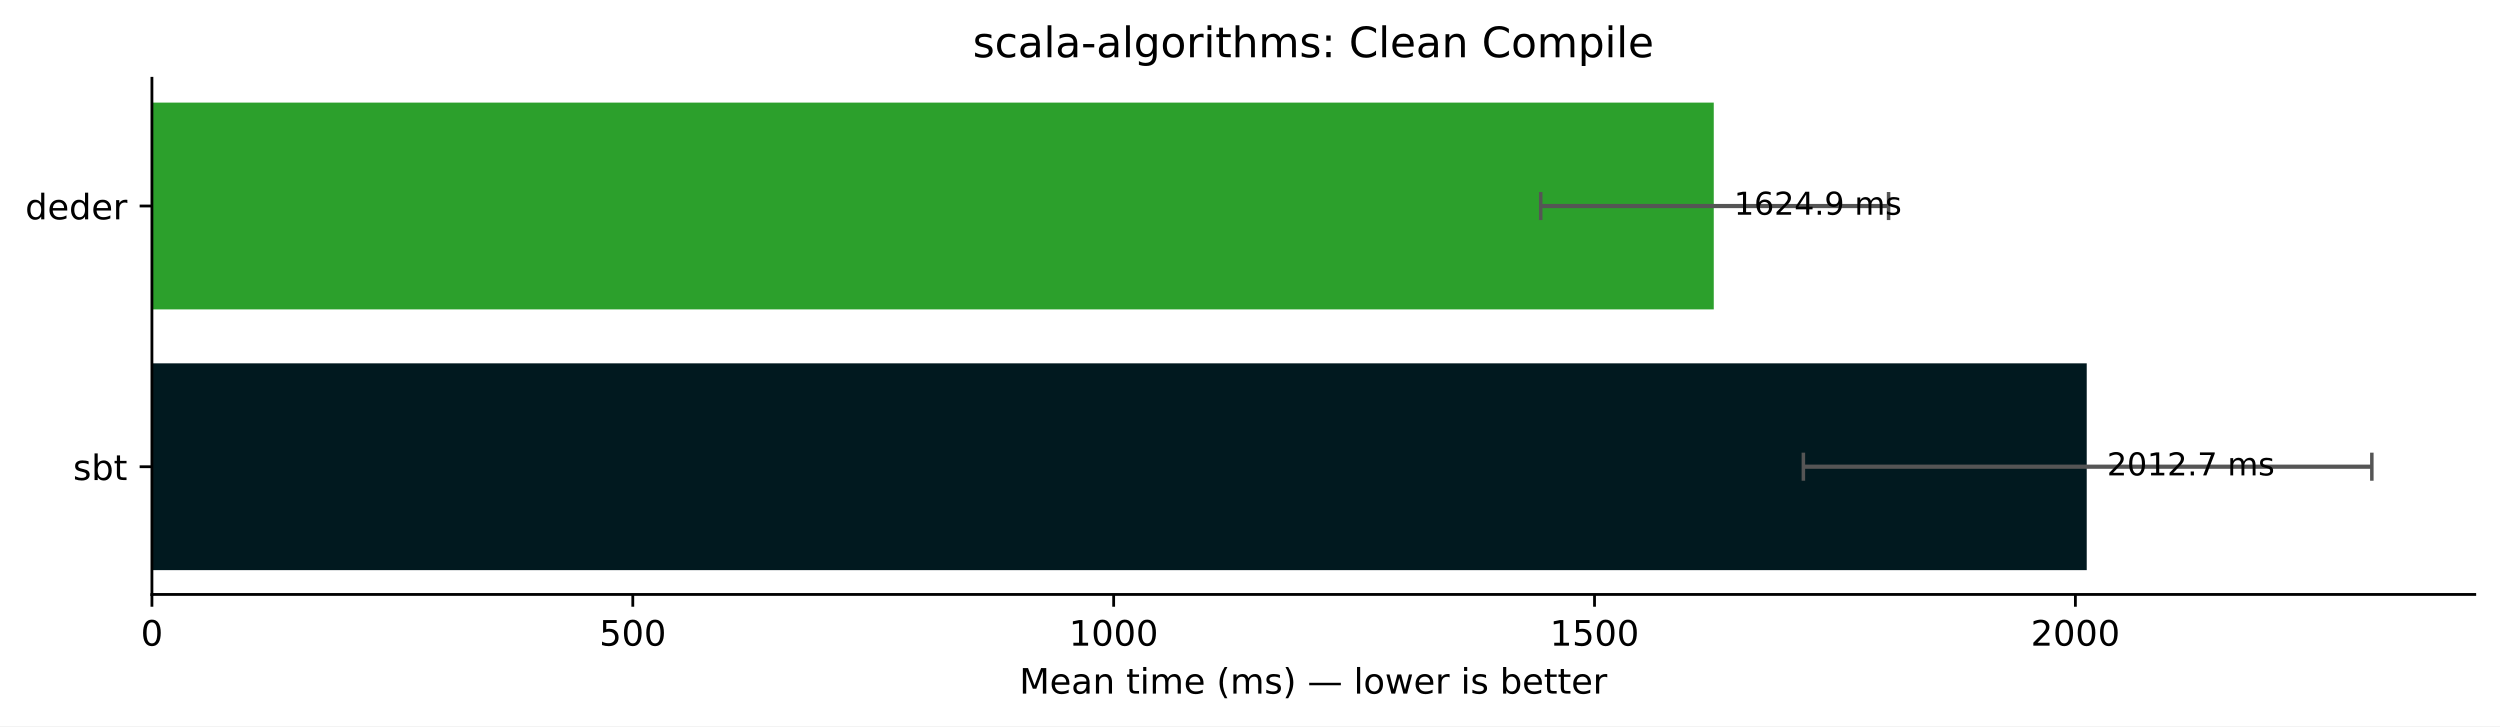
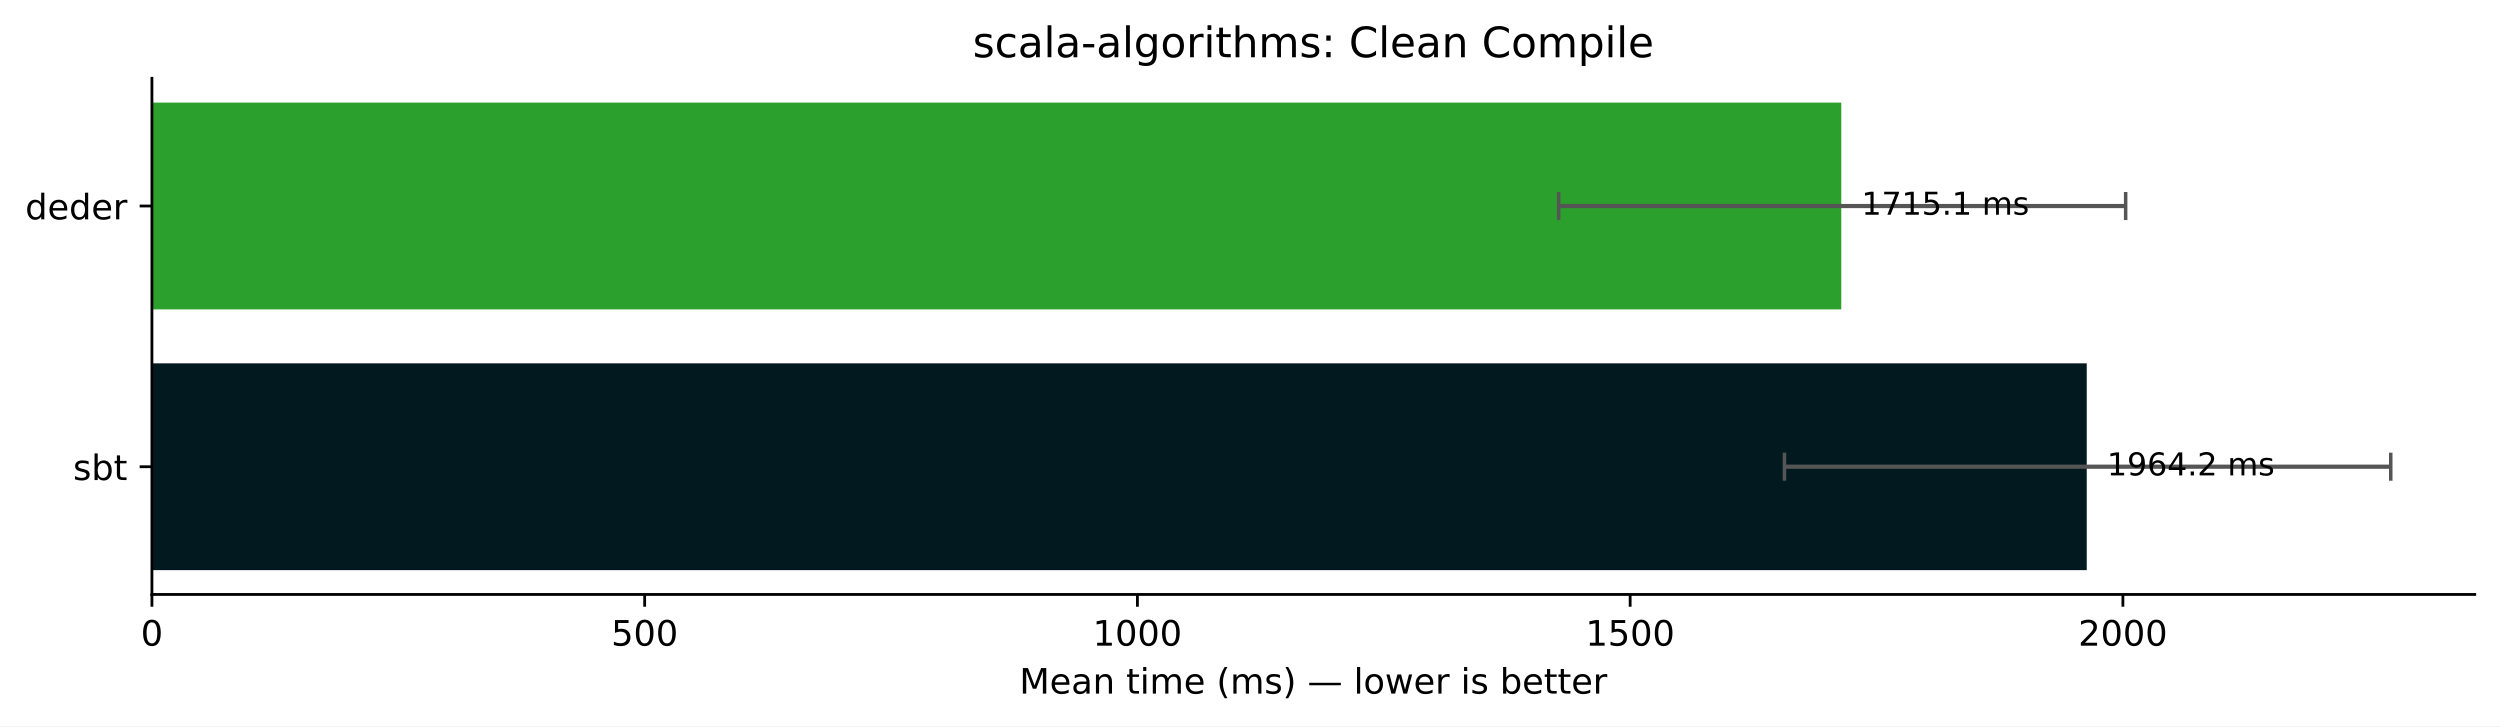
<svg xmlns="http://www.w3.org/2000/svg" xmlns:xlink="http://www.w3.org/1999/xlink" width="712.754pt" height="207.034pt" viewBox="0 0 712.754 207.034" version="1.1">
  <defs>
    <style type="text/css">*{stroke-linejoin: round; stroke-linecap: butt}</style>
  </defs>
  <g id="figure_1">
    <g id="patch_1">
      <path d="M 0 207.034  L 712.754 207.034  L 712.754 0  L 0 0  z " style="fill: #ffffff" />
    </g>
    <g id="axes_1">
      <g id="patch_2">
        <path d="M 43.314 169.478  L 705.554 169.478  L 705.554 22.318  L 43.314 22.318  z " style="fill: #ffffff" />
      </g>
      <g id="patch_3">
-         <path d="M 43.314 162.789  L 595.181 162.789  L 595.181 103.33  L 43.314 103.33  z " clip-path="url(#pbac11ae3e2)" style="fill: #01191f; stroke: #ffffff; stroke-width: 0.5; stroke-linejoin: miter" />
+         <path d="M 43.314 162.789  L 595.181 162.789  L 595.181 103.33  L 43.314 103.33  z " clip-path="url(#pbdec553f7f)" style="fill: #01191f; stroke: #ffffff; stroke-width: 0.5; stroke-linejoin: miter" />
      </g>
      <g id="patch_4">
-         <path d="M 43.314 88.466  L 488.847 88.466  L 488.847 29.007  L 43.314 29.007  z " clip-path="url(#pbac11ae3e2)" style="fill: #2ca02c; stroke: #ffffff; stroke-width: 0.5; stroke-linejoin: miter" />
+         <path d="M 43.314 88.466  L 525.2 88.466  L 525.2 29.007  L 43.314 29.007  z " clip-path="url(#pbdec553f7f)" style="fill: #2ca02c; stroke: #ffffff; stroke-width: 0.5; stroke-linejoin: miter" />
      </g>
      <g id="matplotlib.axis_1">
        <g id="xtick_1">
          <g id="line2d_1">
            <defs>
-               <path id="mc550b74b71" d="M 0 0  L 0 3.5  " style="stroke: #000000; stroke-width: 0.8" />
+               <path id="mf8ed7473a9" d="M 0 0  L 0 3.5  " style="stroke: #000000; stroke-width: 0.8" />
            </defs>
            <g>
-               <use xlink:href="#mc550b74b71" x="43.314" y="169.478" style="stroke: #000000; stroke-width: 0.8" />
+               <use xlink:href="#mf8ed7473a9" x="43.314" y="169.478" style="stroke: #000000; stroke-width: 0.8" />
            </g>
          </g>
          <g id="text_1">
            <g transform="translate(40.13281 184.0766) scale(0.1 -0.1)">
              <defs>
                <path id="DejaVuSans-30" d="M 2034 4250  Q 1547 4250 1301 3770  Q 1056 3291 1056 2328  Q 1056 1369 1301 889  Q 1547 409 2034 409  Q 2525 409 2770 889  Q 3016 1369 3016 2328  Q 3016 3291 2770 3770  Q 2525 4250 2034 4250  z M 2034 4750  Q 2819 4750 3233 4129  Q 3647 3509 3647 2328  Q 3647 1150 3233 529  Q 2819 -91 2034 -91  Q 1250 -91 836 529  Q 422 1150 422 2328  Q 422 3509 836 4129  Q 1250 4750 2034 4750  z " transform="scale(0.015625)" />
              </defs>
              <use xlink:href="#DejaVuSans-30" />
            </g>
          </g>
        </g>
        <g id="xtick_2">
          <g id="line2d_2">
            <g>
-               <use xlink:href="#mc550b74b71" x="180.41" y="169.478" style="stroke: #000000; stroke-width: 0.8" />
+               <use xlink:href="#mf8ed7473a9" x="183.796" y="169.478" style="stroke: #000000; stroke-width: 0.8" />
            </g>
          </g>
          <g id="text_2">
-             <g transform="translate(170.866 184.0766) scale(0.1 -0.1)">
+             <g transform="translate(174.2521 184.0766) scale(0.1 -0.1)">
              <defs>
                <path id="DejaVuSans-35" d="M 691 4666  L 3169 4666  L 3169 4134  L 1269 4134  L 1269 2991  Q 1406 3038 1543 3061  Q 1681 3084 1819 3084  Q 2600 3084 3056 2656  Q 3513 2228 3513 1497  Q 3513 744 3044 326  Q 2575 -91 1722 -91  Q 1428 -91 1123 -41  Q 819 9 494 109  L 494 744  Q 775 591 1075 516  Q 1375 441 1709 441  Q 2250 441 2565 725  Q 2881 1009 2881 1497  Q 2881 1984 2565 2268  Q 2250 2553 1709 2553  Q 1456 2553 1204 2497  Q 953 2441 691 2322  L 691 4666  z " transform="scale(0.015625)" />
              </defs>
              <use xlink:href="#DejaVuSans-35" />
              <use xlink:href="#DejaVuSans-30" transform="translate(63.62305 0)" />
              <use xlink:href="#DejaVuSans-30" transform="translate(127.2461 0)" />
            </g>
          </g>
        </g>
        <g id="xtick_3">
          <g id="line2d_3">
            <g>
-               <use xlink:href="#mc550b74b71" x="317.506" y="169.478" style="stroke: #000000; stroke-width: 0.8" />
+               <use xlink:href="#mf8ed7473a9" x="324.278" y="169.478" style="stroke: #000000; stroke-width: 0.8" />
            </g>
          </g>
          <g id="text_3">
-             <g transform="translate(304.7805 184.0766) scale(0.1 -0.1)">
+             <g transform="translate(311.5527 184.0766) scale(0.1 -0.1)">
              <defs>
                <path id="DejaVuSans-31" d="M 794 531  L 1825 531  L 1825 4091  L 703 3866  L 703 4441  L 1819 4666  L 2450 4666  L 2450 531  L 3481 531  L 3481 0  L 794 0  L 794 531  z " transform="scale(0.015625)" />
              </defs>
              <use xlink:href="#DejaVuSans-31" />
              <use xlink:href="#DejaVuSans-30" transform="translate(63.62305 0)" />
              <use xlink:href="#DejaVuSans-30" transform="translate(127.2461 0)" />
              <use xlink:href="#DejaVuSans-30" transform="translate(190.8691 0)" />
            </g>
          </g>
        </g>
        <g id="xtick_4">
          <g id="line2d_4">
            <g>
-               <use xlink:href="#mc550b74b71" x="454.601" y="169.478" style="stroke: #000000; stroke-width: 0.8" />
+               <use xlink:href="#mf8ed7473a9" x="464.76" y="169.478" style="stroke: #000000; stroke-width: 0.8" />
            </g>
          </g>
          <g id="text_4">
-             <g transform="translate(441.8762 184.0766) scale(0.1 -0.1)">
+             <g transform="translate(452.0345 184.0766) scale(0.1 -0.1)">
              <use xlink:href="#DejaVuSans-31" />
              <use xlink:href="#DejaVuSans-35" transform="translate(63.62305 0)" />
              <use xlink:href="#DejaVuSans-30" transform="translate(127.2461 0)" />
              <use xlink:href="#DejaVuSans-30" transform="translate(190.8691 0)" />
            </g>
          </g>
        </g>
        <g id="xtick_5">
          <g id="line2d_5">
            <g>
-               <use xlink:href="#mc550b74b71" x="591.697" y="169.478" style="stroke: #000000; stroke-width: 0.8" />
+               <use xlink:href="#mf8ed7473a9" x="605.241" y="169.478" style="stroke: #000000; stroke-width: 0.8" />
            </g>
          </g>
          <g id="text_5">
-             <g transform="translate(578.9719 184.0766) scale(0.1 -0.1)">
+             <g transform="translate(592.5164 184.0766) scale(0.1 -0.1)">
              <defs>
                <path id="DejaVuSans-32" d="M 1228 531  L 3431 531  L 3431 0  L 469 0  L 469 531  Q 828 903 1448 1529  Q 2069 2156 2228 2338  Q 2531 2678 2651 2914  Q 2772 3150 2772 3378  Q 2772 3750 2511 3984  Q 2250 4219 1831 4219  Q 1534 4219 1204 4116  Q 875 4013 500 3803  L 500 4441  Q 881 4594 1212 4672  Q 1544 4750 1819 4750  Q 2544 4750 2975 4387  Q 3406 4025 3406 3419  Q 3406 3131 3298 2873  Q 3191 2616 2906 2266  Q 2828 2175 2409 1742  Q 1991 1309 1228 531  z " transform="scale(0.015625)" />
              </defs>
              <use xlink:href="#DejaVuSans-32" />
              <use xlink:href="#DejaVuSans-30" transform="translate(63.62305 0)" />
              <use xlink:href="#DejaVuSans-30" transform="translate(127.2461 0)" />
              <use xlink:href="#DejaVuSans-30" transform="translate(190.8691 0)" />
            </g>
          </g>
        </g>
        <g id="text_6">
          <g transform="translate(290.6372 197.7547) scale(0.1 -0.1)">
            <defs>
              <path id="DejaVuSans-4d" d="M 628 4666  L 1569 4666  L 2759 1491  L 3956 4666  L 4897 4666  L 4897 0  L 4281 0  L 4281 4097  L 3078 897  L 2444 897  L 1241 4097  L 1241 0  L 628 0  L 628 4666  z " transform="scale(0.015625)" />
              <path id="DejaVuSans-65" d="M 3597 1894  L 3597 1613  L 953 1613  Q 991 1019 1311 708  Q 1631 397 2203 397  Q 2534 397 2845 478  Q 3156 559 3463 722  L 3463 178  Q 3153 47 2828 -22  Q 2503 -91 2169 -91  Q 1331 -91 842 396  Q 353 884 353 1716  Q 353 2575 817 3079  Q 1281 3584 2069 3584  Q 2775 3584 3186 3129  Q 3597 2675 3597 1894  z M 3022 2063  Q 3016 2534 2758 2815  Q 2500 3097 2075 3097  Q 1594 3097 1305 2825  Q 1016 2553 972 2059  L 3022 2063  z " transform="scale(0.015625)" />
              <path id="DejaVuSans-61" d="M 2194 1759  Q 1497 1759 1228 1600  Q 959 1441 959 1056  Q 959 750 1161 570  Q 1363 391 1709 391  Q 2188 391 2477 730  Q 2766 1069 2766 1631  L 2766 1759  L 2194 1759  z M 3341 1997  L 3341 0  L 2766 0  L 2766 531  Q 2569 213 2275 61  Q 1981 -91 1556 -91  Q 1019 -91 701 211  Q 384 513 384 1019  Q 384 1609 779 1909  Q 1175 2209 1959 2209  L 2766 2209  L 2766 2266  Q 2766 2663 2505 2880  Q 2244 3097 1772 3097  Q 1472 3097 1187 3025  Q 903 2953 641 2809  L 641 3341  Q 956 3463 1253 3523  Q 1550 3584 1831 3584  Q 2591 3584 2966 3190  Q 3341 2797 3341 1997  z " transform="scale(0.015625)" />
              <path id="DejaVuSans-6e" d="M 3513 2113  L 3513 0  L 2938 0  L 2938 2094  Q 2938 2591 2744 2837  Q 2550 3084 2163 3084  Q 1697 3084 1428 2787  Q 1159 2491 1159 1978  L 1159 0  L 581 0  L 581 3500  L 1159 3500  L 1159 2956  Q 1366 3272 1645 3428  Q 1925 3584 2291 3584  Q 2894 3584 3203 3211  Q 3513 2838 3513 2113  z " transform="scale(0.015625)" />
              <path id="DejaVuSans-20" transform="scale(0.015625)" />
              <path id="DejaVuSans-74" d="M 1172 4494  L 1172 3500  L 2356 3500  L 2356 3053  L 1172 3053  L 1172 1153  Q 1172 725 1289 603  Q 1406 481 1766 481  L 2356 481  L 2356 0  L 1766 0  Q 1100 0 847 248  Q 594 497 594 1153  L 594 3053  L 172 3053  L 172 3500  L 594 3500  L 594 4494  L 1172 4494  z " transform="scale(0.015625)" />
              <path id="DejaVuSans-69" d="M 603 3500  L 1178 3500  L 1178 0  L 603 0  L 603 3500  z M 603 4863  L 1178 4863  L 1178 4134  L 603 4134  L 603 4863  z " transform="scale(0.015625)" />
              <path id="DejaVuSans-6d" d="M 3328 2828  Q 3544 3216 3844 3400  Q 4144 3584 4550 3584  Q 5097 3584 5394 3201  Q 5691 2819 5691 2113  L 5691 0  L 5113 0  L 5113 2094  Q 5113 2597 4934 2840  Q 4756 3084 4391 3084  Q 3944 3084 3684 2787  Q 3425 2491 3425 1978  L 3425 0  L 2847 0  L 2847 2094  Q 2847 2600 2669 2842  Q 2491 3084 2119 3084  Q 1678 3084 1418 2786  Q 1159 2488 1159 1978  L 1159 0  L 581 0  L 581 3500  L 1159 3500  L 1159 2956  Q 1356 3278 1631 3431  Q 1906 3584 2284 3584  Q 2666 3584 2933 3390  Q 3200 3197 3328 2828  z " transform="scale(0.015625)" />
              <path id="DejaVuSans-28" d="M 1984 4856  Q 1566 4138 1362 3434  Q 1159 2731 1159 2009  Q 1159 1288 1364 580  Q 1569 -128 1984 -844  L 1484 -844  Q 1016 -109 783 600  Q 550 1309 550 2009  Q 550 2706 781 3412  Q 1013 4119 1484 4856  L 1984 4856  z " transform="scale(0.015625)" />
              <path id="DejaVuSans-73" d="M 2834 3397  L 2834 2853  Q 2591 2978 2328 3040  Q 2066 3103 1784 3103  Q 1356 3103 1142 2972  Q 928 2841 928 2578  Q 928 2378 1081 2264  Q 1234 2150 1697 2047  L 1894 2003  Q 2506 1872 2764 1633  Q 3022 1394 3022 966  Q 3022 478 2636 193  Q 2250 -91 1575 -91  Q 1294 -91 989 -36  Q 684 19 347 128  L 347 722  Q 666 556 975 473  Q 1284 391 1588 391  Q 1994 391 2212 530  Q 2431 669 2431 922  Q 2431 1156 2273 1281  Q 2116 1406 1581 1522  L 1381 1569  Q 847 1681 609 1914  Q 372 2147 372 2553  Q 372 3047 722 3315  Q 1072 3584 1716 3584  Q 2034 3584 2315 3537  Q 2597 3491 2834 3397  z " transform="scale(0.015625)" />
              <path id="DejaVuSans-29" d="M 513 4856  L 1013 4856  Q 1481 4119 1714 3412  Q 1947 2706 1947 2009  Q 1947 1309 1714 600  Q 1481 -109 1013 -844  L 513 -844  Q 928 -128 1133 580  Q 1338 1288 1338 2009  Q 1338 2731 1133 3434  Q 928 4138 513 4856  z " transform="scale(0.015625)" />
              <path id="DejaVuSans-2014" d="M 313 1978  L 6088 1978  L 6088 1528  L 313 1528  L 313 1978  z " transform="scale(0.015625)" />
              <path id="DejaVuSans-6c" d="M 603 4863  L 1178 4863  L 1178 0  L 603 0  L 603 4863  z " transform="scale(0.015625)" />
              <path id="DejaVuSans-6f" d="M 1959 3097  Q 1497 3097 1228 2736  Q 959 2375 959 1747  Q 959 1119 1226 758  Q 1494 397 1959 397  Q 2419 397 2687 759  Q 2956 1122 2956 1747  Q 2956 2369 2687 2733  Q 2419 3097 1959 3097  z M 1959 3584  Q 2709 3584 3137 3096  Q 3566 2609 3566 1747  Q 3566 888 3137 398  Q 2709 -91 1959 -91  Q 1206 -91 779 398  Q 353 888 353 1747  Q 353 2609 779 3096  Q 1206 3584 1959 3584  z " transform="scale(0.015625)" />
              <path id="DejaVuSans-77" d="M 269 3500  L 844 3500  L 1563 769  L 2278 3500  L 2956 3500  L 3675 769  L 4391 3500  L 4966 3500  L 4050 0  L 3372 0  L 2619 2869  L 1863 0  L 1184 0  L 269 3500  z " transform="scale(0.015625)" />
              <path id="DejaVuSans-72" d="M 2631 2963  Q 2534 3019 2420 3045  Q 2306 3072 2169 3072  Q 1681 3072 1420 2755  Q 1159 2438 1159 1844  L 1159 0  L 581 0  L 581 3500  L 1159 3500  L 1159 2956  Q 1341 3275 1631 3429  Q 1922 3584 2338 3584  Q 2397 3584 2469 3576  Q 2541 3569 2628 3553  L 2631 2963  z " transform="scale(0.015625)" />
              <path id="DejaVuSans-62" d="M 3116 1747  Q 3116 2381 2855 2742  Q 2594 3103 2138 3103  Q 1681 3103 1420 2742  Q 1159 2381 1159 1747  Q 1159 1113 1420 752  Q 1681 391 2138 391  Q 2594 391 2855 752  Q 3116 1113 3116 1747  z M 1159 2969  Q 1341 3281 1617 3432  Q 1894 3584 2278 3584  Q 2916 3584 3314 3078  Q 3713 2572 3713 1747  Q 3713 922 3314 415  Q 2916 -91 2278 -91  Q 1894 -91 1617 61  Q 1341 213 1159 525  L 1159 0  L 581 0  L 581 4863  L 1159 4863  L 1159 2969  z " transform="scale(0.015625)" />
            </defs>
            <use xlink:href="#DejaVuSans-4d" />
            <use xlink:href="#DejaVuSans-65" transform="translate(86.2793 0)" />
            <use xlink:href="#DejaVuSans-61" transform="translate(147.8027 0)" />
            <use xlink:href="#DejaVuSans-6e" transform="translate(209.082 0)" />
            <use xlink:href="#DejaVuSans-20" transform="translate(272.4609 0)" />
            <use xlink:href="#DejaVuSans-74" transform="translate(304.248 0)" />
            <use xlink:href="#DejaVuSans-69" transform="translate(343.457 0)" />
            <use xlink:href="#DejaVuSans-6d" transform="translate(371.2402 0)" />
            <use xlink:href="#DejaVuSans-65" transform="translate(468.6523 0)" />
            <use xlink:href="#DejaVuSans-20" transform="translate(530.1758 0)" />
            <use xlink:href="#DejaVuSans-28" transform="translate(561.9629 0)" />
            <use xlink:href="#DejaVuSans-6d" transform="translate(600.9766 0)" />
            <use xlink:href="#DejaVuSans-73" transform="translate(698.3887 0)" />
            <use xlink:href="#DejaVuSans-29" transform="translate(750.4883 0)" />
            <use xlink:href="#DejaVuSans-20" transform="translate(789.502 0)" />
            <use xlink:href="#DejaVuSans-2014" transform="translate(821.2891 0)" />
            <use xlink:href="#DejaVuSans-20" transform="translate(921.2891 0)" />
            <use xlink:href="#DejaVuSans-6c" transform="translate(953.0762 0)" />
            <use xlink:href="#DejaVuSans-6f" transform="translate(980.8594 0)" />
            <use xlink:href="#DejaVuSans-77" transform="translate(1042.041 0)" />
            <use xlink:href="#DejaVuSans-65" transform="translate(1123.828 0)" />
            <use xlink:href="#DejaVuSans-72" transform="translate(1185.352 0)" />
            <use xlink:href="#DejaVuSans-20" transform="translate(1226.465 0)" />
            <use xlink:href="#DejaVuSans-69" transform="translate(1258.252 0)" />
            <use xlink:href="#DejaVuSans-73" transform="translate(1286.035 0)" />
            <use xlink:href="#DejaVuSans-20" transform="translate(1338.135 0)" />
            <use xlink:href="#DejaVuSans-62" transform="translate(1369.922 0)" />
            <use xlink:href="#DejaVuSans-65" transform="translate(1433.398 0)" />
            <use xlink:href="#DejaVuSans-74" transform="translate(1494.922 0)" />
            <use xlink:href="#DejaVuSans-74" transform="translate(1534.131 0)" />
            <use xlink:href="#DejaVuSans-65" transform="translate(1573.34 0)" />
            <use xlink:href="#DejaVuSans-72" transform="translate(1634.863 0)" />
          </g>
        </g>
      </g>
      <g id="matplotlib.axis_2">
        <g id="ytick_1">
          <g id="line2d_6">
            <defs>
-               <path id="ma21e9a47fb" d="M 0 0  L -3.5 0  " style="stroke: #000000; stroke-width: 0.8" />
+               <path id="mceeb0969c5" d="M 0 0  L -3.5 0  " style="stroke: #000000; stroke-width: 0.8" />
            </defs>
            <g>
-               <use xlink:href="#ma21e9a47fb" x="43.314" y="133.06" style="stroke: #000000; stroke-width: 0.8" />
+               <use xlink:href="#mceeb0969c5" x="43.314" y="133.06" style="stroke: #000000; stroke-width: 0.8" />
            </g>
          </g>
          <g id="text_7">
            <g transform="translate(20.83594 136.859) scale(0.1 -0.1)">
              <use xlink:href="#DejaVuSans-73" />
              <use xlink:href="#DejaVuSans-62" transform="translate(52.09961 0)" />
              <use xlink:href="#DejaVuSans-74" transform="translate(115.5762 0)" />
            </g>
          </g>
        </g>
        <g id="ytick_2">
          <g id="line2d_7">
            <g>
-               <use xlink:href="#ma21e9a47fb" x="43.314" y="58.737" style="stroke: #000000; stroke-width: 0.8" />
+               <use xlink:href="#mceeb0969c5" x="43.314" y="58.737" style="stroke: #000000; stroke-width: 0.8" />
            </g>
          </g>
          <g id="text_8">
            <g transform="translate(7.2 62.53573) scale(0.1 -0.1)">
              <defs>
                <path id="DejaVuSans-64" d="M 2906 2969  L 2906 4863  L 3481 4863  L 3481 0  L 2906 0  L 2906 525  Q 2725 213 2448 61  Q 2172 -91 1784 -91  Q 1150 -91 751 415  Q 353 922 353 1747  Q 353 2572 751 3078  Q 1150 3584 1784 3584  Q 2172 3584 2448 3432  Q 2725 3281 2906 2969  z M 947 1747  Q 947 1113 1208 752  Q 1469 391 1925 391  Q 2381 391 2643 752  Q 2906 1113 2906 1747  Q 2906 2381 2643 2742  Q 2381 3103 1925 3103  Q 1469 3103 1208 2742  Q 947 2381 947 1747  z " transform="scale(0.015625)" />
              </defs>
              <use xlink:href="#DejaVuSans-64" />
              <use xlink:href="#DejaVuSans-65" transform="translate(63.47656 0)" />
              <use xlink:href="#DejaVuSans-64" transform="translate(125 0)" />
              <use xlink:href="#DejaVuSans-65" transform="translate(188.4766 0)" />
              <use xlink:href="#DejaVuSans-72" transform="translate(250 0)" />
            </g>
          </g>
        </g>
      </g>
      <g id="LineCollection_1">
-         <path d="M 514.146 133.06  L 676.216 133.06  " clip-path="url(#pbac11ae3e2)" style="fill: none; stroke: #555555; stroke-width: 1.2" />
-         <path d="M 439.259 58.737  L 538.436 58.737  " clip-path="url(#pbac11ae3e2)" style="fill: none; stroke: #555555; stroke-width: 1.2" />
+         <path d="M 508.754 133.06  L 681.608 133.06  " clip-path="url(#pbdec553f7f)" style="fill: none; stroke: #555555; stroke-width: 1.2" />
+         <path d="M 444.373 58.737  L 606.027 58.737  " clip-path="url(#pbdec553f7f)" style="fill: none; stroke: #555555; stroke-width: 1.2" />
      </g>
      <g id="line2d_8">
        <defs>
-           <path id="m39e365d1cb" d="M 0 4  L 0 -4  " style="stroke: #555555" />
+           <path id="m489198b536" d="M 0 4  L 0 -4  " style="stroke: #555555" />
        </defs>
-         <g clip-path="url(#pbac11ae3e2)">
-           <use xlink:href="#m39e365d1cb" x="514.146" y="133.06" style="fill: #1f77b4; stroke: #555555" />
-           <use xlink:href="#m39e365d1cb" x="439.259" y="58.737" style="fill: #1f77b4; stroke: #555555" />
+         <g clip-path="url(#pbdec553f7f)">
+           <use xlink:href="#m489198b536" x="508.754" y="133.06" style="fill: #1f77b4; stroke: #555555" />
+           <use xlink:href="#m489198b536" x="444.373" y="58.737" style="fill: #1f77b4; stroke: #555555" />
        </g>
      </g>
      <g id="line2d_9">
-         <g clip-path="url(#pbac11ae3e2)">
-           <use xlink:href="#m39e365d1cb" x="676.216" y="133.06" style="fill: #1f77b4; stroke: #555555" />
-           <use xlink:href="#m39e365d1cb" x="538.436" y="58.737" style="fill: #1f77b4; stroke: #555555" />
+         <g clip-path="url(#pbdec553f7f)">
+           <use xlink:href="#m489198b536" x="681.608" y="133.06" style="fill: #1f77b4; stroke: #555555" />
+           <use xlink:href="#m489198b536" x="606.027" y="58.737" style="fill: #1f77b4; stroke: #555555" />
        </g>
      </g>
      <g id="patch_5">
        <path d="M 43.314 169.478  L 43.314 22.318  " style="fill: none; stroke: #000000; stroke-width: 0.8; stroke-linejoin: miter; stroke-linecap: square" />
      </g>
      <g id="patch_6">
        <path d="M 43.314 169.478  L 705.554 169.478  " style="fill: none; stroke: #000000; stroke-width: 0.8; stroke-linejoin: miter; stroke-linecap: square" />
      </g>
      <g id="text_9">
        <g transform="translate(600.6994 135.5432) scale(0.09 -0.09)">
          <defs>
+             <path id="DejaVuSans-39" d="M 703 97  L 703 672  Q 941 559 1184 500  Q 1428 441 1663 441  Q 2288 441 2617 861  Q 2947 1281 2994 2138  Q 2813 1869 2534 1725  Q 2256 1581 1919 1581  Q 1219 1581 811 2004  Q 403 2428 403 3163  Q 403 3881 828 4315  Q 1253 4750 1959 4750  Q 2769 4750 3195 4129  Q 3622 3509 3622 2328  Q 3622 1225 3098 567  Q 2575 -91 1691 -91  Q 1453 -91 1209 -44  Q 966 3 703 97  z M 1959 2075  Q 2384 2075 2632 2365  Q 2881 2656 2881 3163  Q 2881 3666 2632 3958  Q 2384 4250 1959 4250  Q 1534 4250 1286 3958  Q 1038 3666 1038 3163  Q 1038 2656 1286 2365  Q 1534 2075 1959 2075  z " transform="scale(0.015625)" />
+             <path id="DejaVuSans-36" d="M 2113 2584  Q 1688 2584 1439 2293  Q 1191 2003 1191 1497  Q 1191 994 1439 701  Q 1688 409 2113 409  Q 2538 409 2786 701  Q 3034 994 3034 1497  Q 3034 2003 2786 2293  Q 2538 2584 2113 2584  z M 3366 4563  L 3366 3988  Q 3128 4100 2886 4159  Q 2644 4219 2406 4219  Q 1781 4219 1451 3797  Q 1122 3375 1075 2522  Q 1259 2794 1537 2939  Q 1816 3084 2150 3084  Q 2853 3084 3261 2657  Q 3669 2231 3669 1497  Q 3669 778 3244 343  Q 2819 -91 2113 -91  Q 1303 -91 875 529  Q 447 1150 447 2328  Q 447 3434 972 4092  Q 1497 4750 2381 4750  Q 2619 4750 2861 4703  Q 3103 4656 3366 4563  z " transform="scale(0.015625)" />
+             <path id="DejaVuSans-34" d="M 2419 4116  L 825 1625  L 2419 1625  L 2419 4116  z M 2253 4666  L 3047 4666  L 3047 1625  L 3713 1625  L 3713 1100  L 3047 1100  L 3047 0  L 2419 0  L 2419 1100  L 313 1100  L 313 1709  L 2253 4666  z " transform="scale(0.015625)" />
            <path id="DejaVuSans-2e" d="M 684 794  L 1344 794  L 1344 0  L 684 0  L 684 794  z " transform="scale(0.015625)" />
-             <path id="DejaVuSans-37" d="M 525 4666  L 3525 4666  L 3525 4397  L 1831 0  L 1172 0  L 2766 4134  L 525 4134  L 525 4666  z " transform="scale(0.015625)" />
          </defs>
-           <use xlink:href="#DejaVuSans-32" />
-           <use xlink:href="#DejaVuSans-30" transform="translate(63.62305 0)" />
-           <use xlink:href="#DejaVuSans-31" transform="translate(127.2461 0)" />
-           <use xlink:href="#DejaVuSans-32" transform="translate(190.8691 0)" />
+           <use xlink:href="#DejaVuSans-31" />
+           <use xlink:href="#DejaVuSans-39" transform="translate(63.62305 0)" />
+           <use xlink:href="#DejaVuSans-36" transform="translate(127.2461 0)" />
+           <use xlink:href="#DejaVuSans-34" transform="translate(190.8691 0)" />
          <use xlink:href="#DejaVuSans-2e" transform="translate(254.4922 0)" />
-           <use xlink:href="#DejaVuSans-37" transform="translate(286.2793 0)" />
+           <use xlink:href="#DejaVuSans-32" transform="translate(286.2793 0)" />
          <use xlink:href="#DejaVuSans-20" transform="translate(349.9023 0)" />
          <use xlink:href="#DejaVuSans-6d" transform="translate(381.6895 0)" />
          <use xlink:href="#DejaVuSans-73" transform="translate(479.1016 0)" />
        </g>
      </g>
      <g id="text_10">
-         <g transform="translate(494.3662 61.21995) scale(0.09 -0.09)">
+         <g transform="translate(530.7187 61.21995) scale(0.09 -0.09)">
          <defs>
-             <path id="DejaVuSans-36" d="M 2113 2584  Q 1688 2584 1439 2293  Q 1191 2003 1191 1497  Q 1191 994 1439 701  Q 1688 409 2113 409  Q 2538 409 2786 701  Q 3034 994 3034 1497  Q 3034 2003 2786 2293  Q 2538 2584 2113 2584  z M 3366 4563  L 3366 3988  Q 3128 4100 2886 4159  Q 2644 4219 2406 4219  Q 1781 4219 1451 3797  Q 1122 3375 1075 2522  Q 1259 2794 1537 2939  Q 1816 3084 2150 3084  Q 2853 3084 3261 2657  Q 3669 2231 3669 1497  Q 3669 778 3244 343  Q 2819 -91 2113 -91  Q 1303 -91 875 529  Q 447 1150 447 2328  Q 447 3434 972 4092  Q 1497 4750 2381 4750  Q 2619 4750 2861 4703  Q 3103 4656 3366 4563  z " transform="scale(0.015625)" />
-             <path id="DejaVuSans-34" d="M 2419 4116  L 825 1625  L 2419 1625  L 2419 4116  z M 2253 4666  L 3047 4666  L 3047 1625  L 3713 1625  L 3713 1100  L 3047 1100  L 3047 0  L 2419 0  L 2419 1100  L 313 1100  L 313 1709  L 2253 4666  z " transform="scale(0.015625)" />
-             <path id="DejaVuSans-39" d="M 703 97  L 703 672  Q 941 559 1184 500  Q 1428 441 1663 441  Q 2288 441 2617 861  Q 2947 1281 2994 2138  Q 2813 1869 2534 1725  Q 2256 1581 1919 1581  Q 1219 1581 811 2004  Q 403 2428 403 3163  Q 403 3881 828 4315  Q 1253 4750 1959 4750  Q 2769 4750 3195 4129  Q 3622 3509 3622 2328  Q 3622 1225 3098 567  Q 2575 -91 1691 -91  Q 1453 -91 1209 -44  Q 966 3 703 97  z M 1959 2075  Q 2384 2075 2632 2365  Q 2881 2656 2881 3163  Q 2881 3666 2632 3958  Q 2384 4250 1959 4250  Q 1534 4250 1286 3958  Q 1038 3666 1038 3163  Q 1038 2656 1286 2365  Q 1534 2075 1959 2075  z " transform="scale(0.015625)" />
+             <path id="DejaVuSans-37" d="M 525 4666  L 3525 4666  L 3525 4397  L 1831 0  L 1172 0  L 2766 4134  L 525 4134  L 525 4666  z " transform="scale(0.015625)" />
          </defs>
          <use xlink:href="#DejaVuSans-31" />
-           <use xlink:href="#DejaVuSans-36" transform="translate(63.62305 0)" />
-           <use xlink:href="#DejaVuSans-32" transform="translate(127.2461 0)" />
-           <use xlink:href="#DejaVuSans-34" transform="translate(190.8691 0)" />
+           <use xlink:href="#DejaVuSans-37" transform="translate(63.62305 0)" />
+           <use xlink:href="#DejaVuSans-31" transform="translate(127.2461 0)" />
+           <use xlink:href="#DejaVuSans-35" transform="translate(190.8691 0)" />
          <use xlink:href="#DejaVuSans-2e" transform="translate(254.4922 0)" />
-           <use xlink:href="#DejaVuSans-39" transform="translate(286.2793 0)" />
+           <use xlink:href="#DejaVuSans-31" transform="translate(286.2793 0)" />
          <use xlink:href="#DejaVuSans-20" transform="translate(349.9023 0)" />
          <use xlink:href="#DejaVuSans-6d" transform="translate(381.6895 0)" />
          <use xlink:href="#DejaVuSans-73" transform="translate(479.1016 0)" />
        </g>
      </g>
      <g id="text_11">
        <g transform="translate(277.3391 16.31812) scale(0.12 -0.12)">
          <defs>
            <path id="DejaVuSans-63" d="M 3122 3366  L 3122 2828  Q 2878 2963 2633 3030  Q 2388 3097 2138 3097  Q 1578 3097 1268 2742  Q 959 2388 959 1747  Q 959 1106 1268 751  Q 1578 397 2138 397  Q 2388 397 2633 464  Q 2878 531 3122 666  L 3122 134  Q 2881 22 2623 -34  Q 2366 -91 2075 -91  Q 1284 -91 818 406  Q 353 903 353 1747  Q 353 2603 823 3093  Q 1294 3584 2113 3584  Q 2378 3584 2631 3529  Q 2884 3475 3122 3366  z " transform="scale(0.015625)" />
            <path id="DejaVuSans-2d" d="M 313 2009  L 1997 2009  L 1997 1497  L 313 1497  L 313 2009  z " transform="scale(0.015625)" />
            <path id="DejaVuSans-67" d="M 2906 1791  Q 2906 2416 2648 2759  Q 2391 3103 1925 3103  Q 1463 3103 1205 2759  Q 947 2416 947 1791  Q 947 1169 1205 825  Q 1463 481 1925 481  Q 2391 481 2648 825  Q 2906 1169 2906 1791  z M 3481 434  Q 3481 -459 3084 -895  Q 2688 -1331 1869 -1331  Q 1566 -1331 1297 -1286  Q 1028 -1241 775 -1147  L 775 -588  Q 1028 -725 1275 -790  Q 1522 -856 1778 -856  Q 2344 -856 2625 -561  Q 2906 -266 2906 331  L 2906 616  Q 2728 306 2450 153  Q 2172 0 1784 0  Q 1141 0 747 490  Q 353 981 353 1791  Q 353 2603 747 3093  Q 1141 3584 1784 3584  Q 2172 3584 2450 3431  Q 2728 3278 2906 2969  L 2906 3500  L 3481 3500  L 3481 434  z " transform="scale(0.015625)" />
            <path id="DejaVuSans-68" d="M 3513 2113  L 3513 0  L 2938 0  L 2938 2094  Q 2938 2591 2744 2837  Q 2550 3084 2163 3084  Q 1697 3084 1428 2787  Q 1159 2491 1159 1978  L 1159 0  L 581 0  L 581 4863  L 1159 4863  L 1159 2956  Q 1366 3272 1645 3428  Q 1925 3584 2291 3584  Q 2894 3584 3203 3211  Q 3513 2838 3513 2113  z " transform="scale(0.015625)" />
            <path id="DejaVuSans-3a" d="M 750 794  L 1409 794  L 1409 0  L 750 0  L 750 794  z M 750 3309  L 1409 3309  L 1409 2516  L 750 2516  L 750 3309  z " transform="scale(0.015625)" />
            <path id="DejaVuSans-43" d="M 4122 4306  L 4122 3641  Q 3803 3938 3442 4084  Q 3081 4231 2675 4231  Q 1875 4231 1450 3742  Q 1025 3253 1025 2328  Q 1025 1406 1450 917  Q 1875 428 2675 428  Q 3081 428 3442 575  Q 3803 722 4122 1019  L 4122 359  Q 3791 134 3420 21  Q 3050 -91 2638 -91  Q 1578 -91 968 557  Q 359 1206 359 2328  Q 359 3453 968 4101  Q 1578 4750 2638 4750  Q 3056 4750 3426 4639  Q 3797 4528 4122 4306  z " transform="scale(0.015625)" />
            <path id="DejaVuSans-70" d="M 1159 525  L 1159 -1331  L 581 -1331  L 581 3500  L 1159 3500  L 1159 2969  Q 1341 3281 1617 3432  Q 1894 3584 2278 3584  Q 2916 3584 3314 3078  Q 3713 2572 3713 1747  Q 3713 922 3314 415  Q 2916 -91 2278 -91  Q 1894 -91 1617 61  Q 1341 213 1159 525  z M 3116 1747  Q 3116 2381 2855 2742  Q 2594 3103 2138 3103  Q 1681 3103 1420 2742  Q 1159 2381 1159 1747  Q 1159 1113 1420 752  Q 1681 391 2138 391  Q 2594 391 2855 752  Q 3116 1113 3116 1747  z " transform="scale(0.015625)" />
          </defs>
          <use xlink:href="#DejaVuSans-73" />
          <use xlink:href="#DejaVuSans-63" transform="translate(52.09961 0)" />
          <use xlink:href="#DejaVuSans-61" transform="translate(107.0801 0)" />
          <use xlink:href="#DejaVuSans-6c" transform="translate(168.3594 0)" />
          <use xlink:href="#DejaVuSans-61" transform="translate(196.1426 0)" />
          <use xlink:href="#DejaVuSans-2d" transform="translate(257.4219 0)" />
          <use xlink:href="#DejaVuSans-61" transform="translate(293.5059 0)" />
          <use xlink:href="#DejaVuSans-6c" transform="translate(354.7852 0)" />
          <use xlink:href="#DejaVuSans-67" transform="translate(382.5684 0)" />
          <use xlink:href="#DejaVuSans-6f" transform="translate(446.0449 0)" />
          <use xlink:href="#DejaVuSans-72" transform="translate(507.2266 0)" />
          <use xlink:href="#DejaVuSans-69" transform="translate(548.3398 0)" />
          <use xlink:href="#DejaVuSans-74" transform="translate(576.123 0)" />
          <use xlink:href="#DejaVuSans-68" transform="translate(615.332 0)" />
          <use xlink:href="#DejaVuSans-6d" transform="translate(678.7109 0)" />
          <use xlink:href="#DejaVuSans-73" transform="translate(776.123 0)" />
          <use xlink:href="#DejaVuSans-3a" transform="translate(828.2227 0)" />
          <use xlink:href="#DejaVuSans-20" transform="translate(861.9141 0)" />
          <use xlink:href="#DejaVuSans-43" transform="translate(893.7012 0)" />
          <use xlink:href="#DejaVuSans-6c" transform="translate(963.5254 0)" />
          <use xlink:href="#DejaVuSans-65" transform="translate(991.3086 0)" />
          <use xlink:href="#DejaVuSans-61" transform="translate(1052.832 0)" />
          <use xlink:href="#DejaVuSans-6e" transform="translate(1114.111 0)" />
          <use xlink:href="#DejaVuSans-20" transform="translate(1177.49 0)" />
          <use xlink:href="#DejaVuSans-43" transform="translate(1209.277 0)" />
          <use xlink:href="#DejaVuSans-6f" transform="translate(1279.102 0)" />
          <use xlink:href="#DejaVuSans-6d" transform="translate(1340.283 0)" />
          <use xlink:href="#DejaVuSans-70" transform="translate(1437.695 0)" />
          <use xlink:href="#DejaVuSans-69" transform="translate(1501.172 0)" />
          <use xlink:href="#DejaVuSans-6c" transform="translate(1528.955 0)" />
          <use xlink:href="#DejaVuSans-65" transform="translate(1556.738 0)" />
        </g>
      </g>
    </g>
  </g>
  <defs>
-     <clipPath id="pbac11ae3e2">
+     <clipPath id="pbdec553f7f">
      <rect x="43.314" y="22.318" width="662.24" height="147.16" />
    </clipPath>
  </defs>
</svg>
